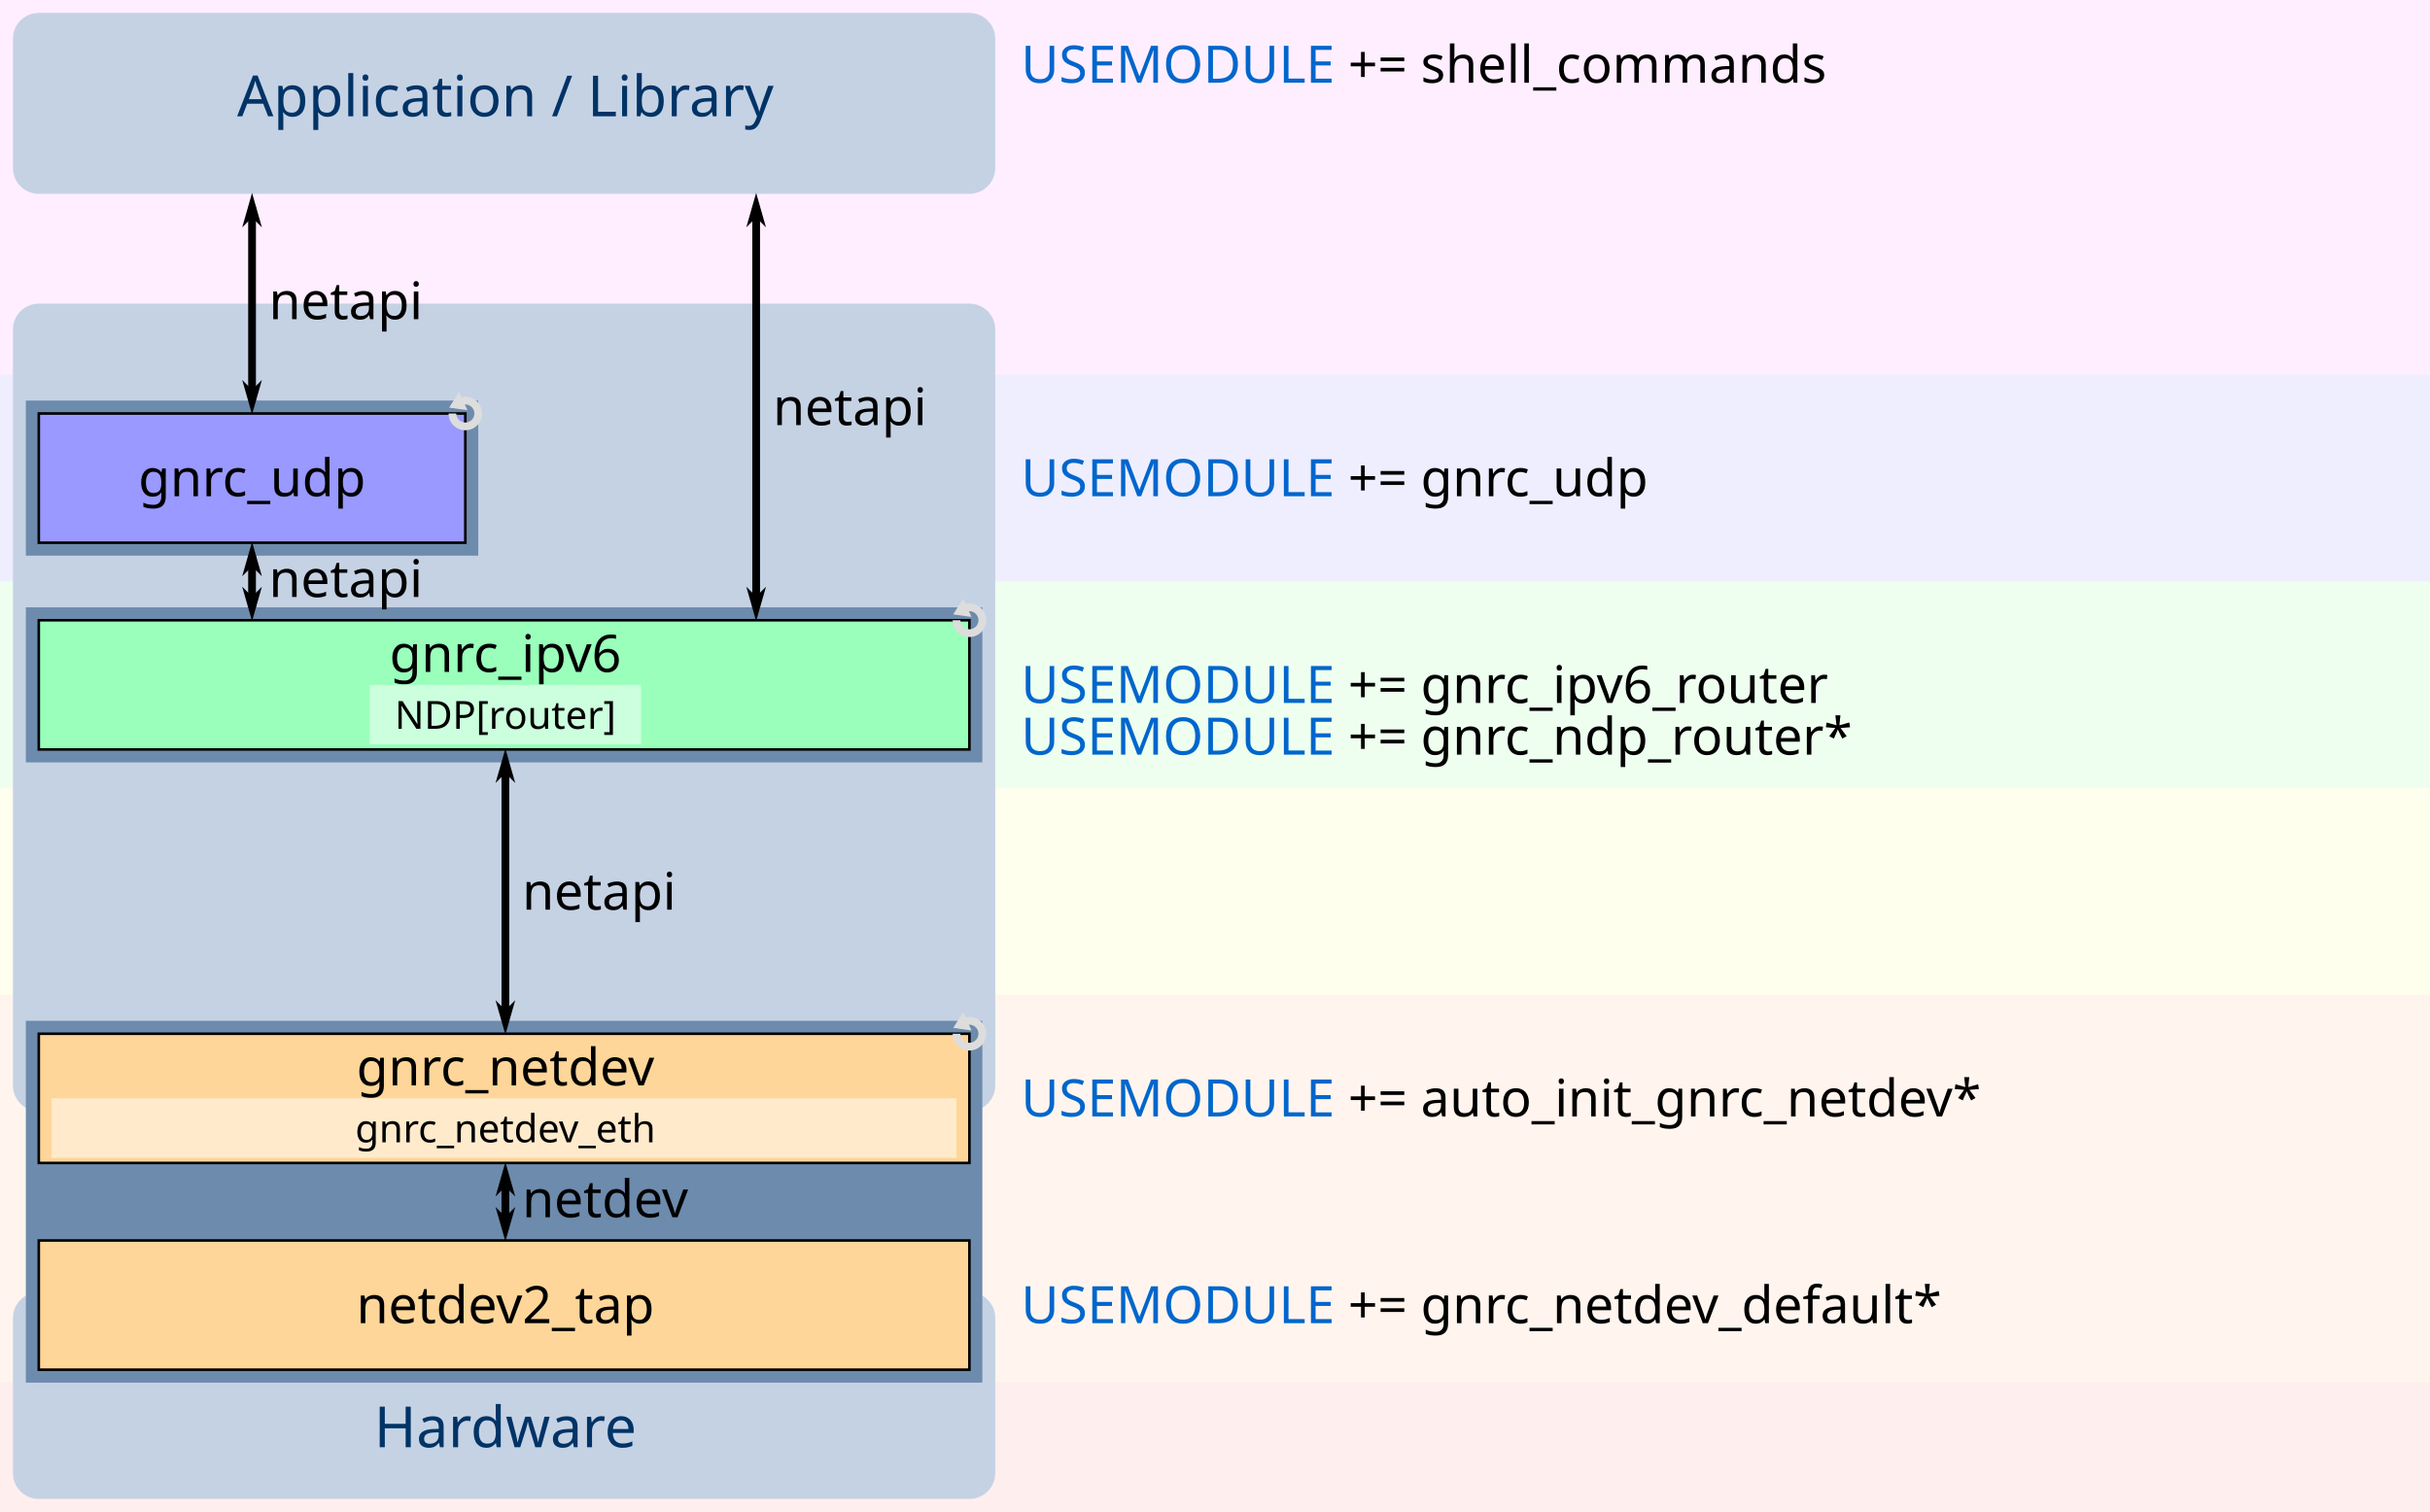
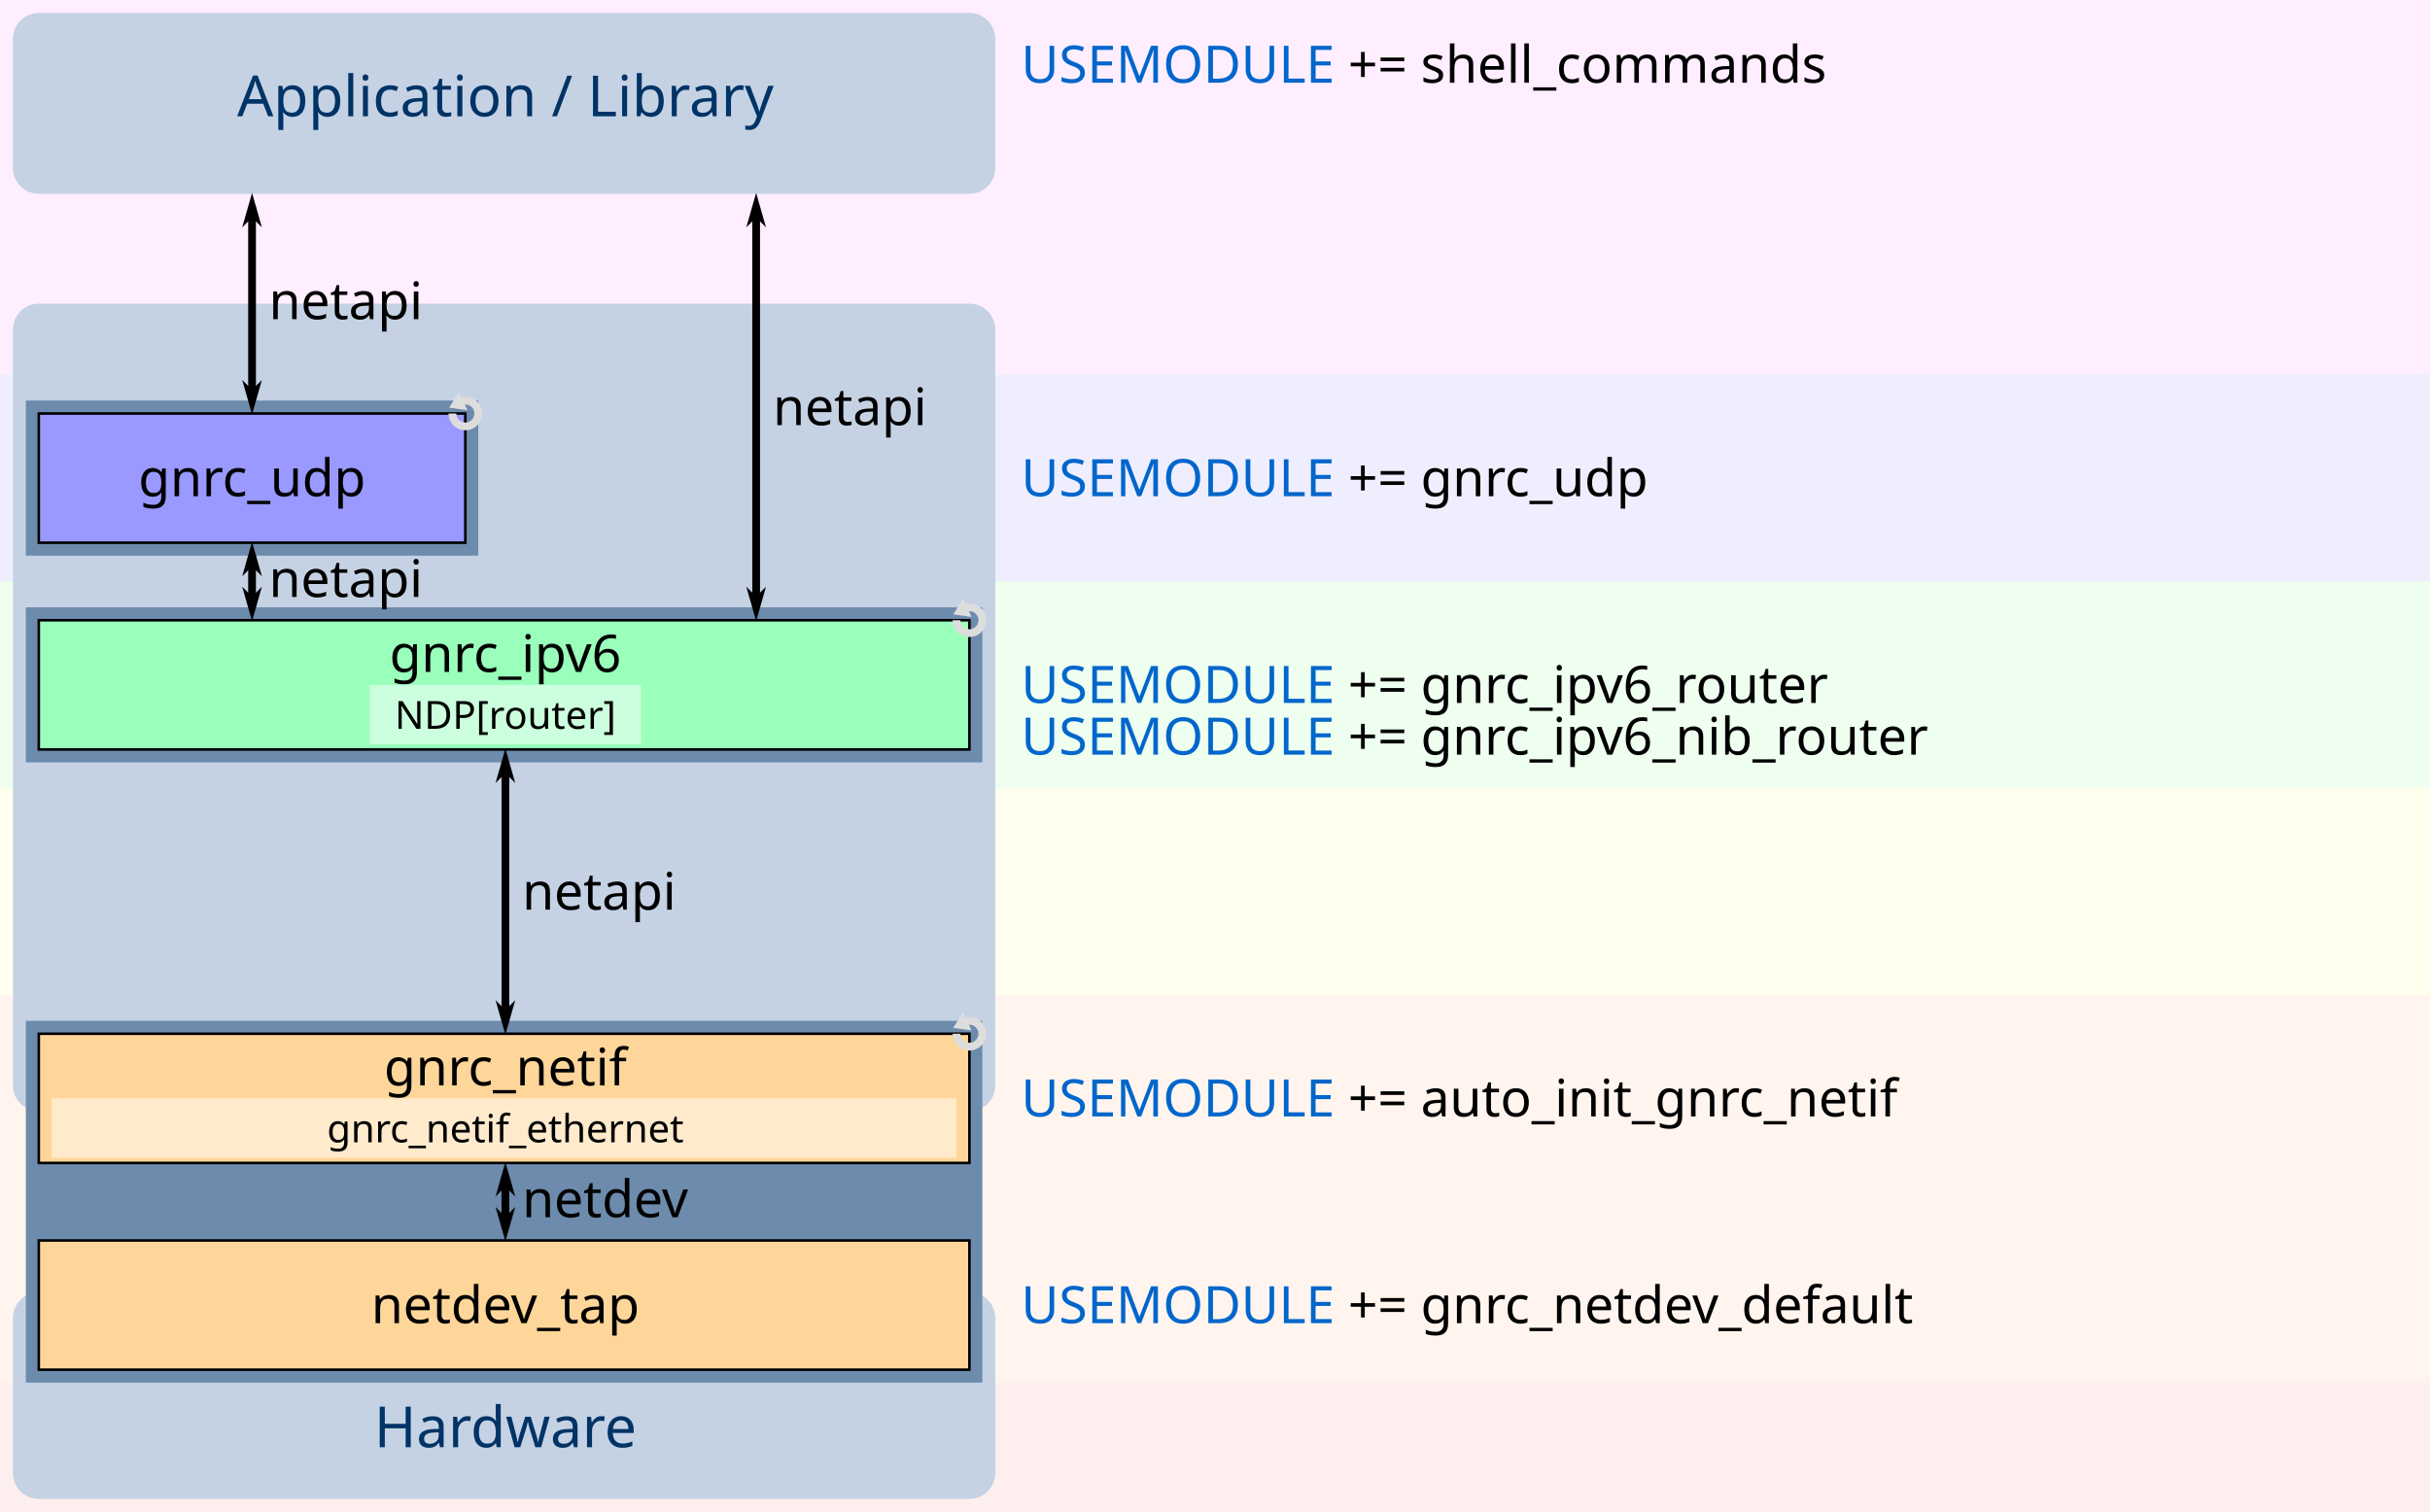
<svg xmlns="http://www.w3.org/2000/svg" version="1.1" width="110mm" height="68.457mm" viewBox="0 0 940 585">
  <defs>
    <style type="text/css">
        .modbox-text {
          line-height: 125%;
          fill: #000000;
          font-family: 'CMU Sans Serif';
          font-size: 20px;
          text-anchor: middle;
        }
        .submodbox-text {
          line-height: 125%;
          fill: #000000;
          font-family: 'CMU Sans Serif';
          font-size: 15px;
          text-anchor: middle;
        }
        .legend {
          fill: #000000;
          font-family: 'CMU Sans Serif';
          font-size: 22px;
          text-anchor: start;
          text-align: center;
        }
        .modbox {
          fill: #ffffff;
          stroke: #000000;
          stroke-miterlimit: 4;
          stroke-miterjoin: round;
          stroke-width: 1;
        }
        .submodbox {
          fill: #ffffff;
        }
        rect.thread {
          fill: #6D8BAC;
        }
        .outer-text {
          line-height: 125%;
          fill: #003366;
          font-family: 'CMU Sans Serif';
          font-size: 22px;
          text-anchor: middle;
        }
        .outer-text-netapi {
          line-height: 125%;
          fill: #000000;
          font-family: 'CMU Sans Serif';
          font-size: 20px;
          text-anchor: start;
        }
        .outer-stroke {
          fill: #C5D2E4;
          stroke: none;
        }
        #gnrc-detail-sock {
          fill: none;
          stroke: url(#outer-gradient-sock);
          stroke-linejoin: miter;
          stroke-miterlimit: 4;
          stroke-width: 3;
        }
        #gnrc-detail-netdev {
          fill: none;
          stroke: url(#outer-gradient-netdev);
          stroke-linejoin: miter;
          stroke-miterlimit: 4;
          stroke-width: 3;
        }
        .thread-marker {
          fill: none;
          stroke: #dddddd;
          marker-end: url(#thread-marker-end);
          stroke-width: 3;
        }
        .outer-stroke-dashed {
          fill: none;
          stroke: #000000;
          stroke-dasharray: 9, 9;
          stroke-linejoin: miter;
          stroke-miterlimit: 4;
          stroke-width: 3;
        }
        .outer-stroke-dotted {
          fill: none;
          stroke: #000000;
          stroke-dasharray: 1, 5;
          stroke-linejoin: miter;
          stroke-miterlimit: 4;
          stroke-width: 3;
        }
        .outer-stroke-arrow {
          fill: none;
          marker-start: url(#arrow-start);
          marker-end: url(#arrow-end);
          stroke: #000000;
          stroke-linejoin: miter;
          stroke-miterlimit: 4;
          stroke-width: 3;
        }
        .outer-arrow-head {
          fill: #000000;
          fill-rule: evenodd;
          stroke: #000000;
          stroke-width: 1pt;
        }
        .thread-marker-head {
          fill: #dddddd;
        }

        #gnrc-sock-box {
          fill: #ff99ff;
        }
        #gnrc-tcp-box,#gnrc-udp-box {
          fill: #9999ff;
        }
        #gnrc-ipv6-box {
          fill: #99ffbb;
        }
        #gnrc-ipv6 .submodbox {
          fill: #ccffdd;
        }
        #gnrc-6lo-box {
          fill: #ffff99;
        }
        .mac-box {
          fill: #ffd699;
        }
        .mac-group .submodbox {
          fill: #ffebcc;
        }
        .appl {
          fill: #ffeeff;
        }
        .tl {
          fill: #eeeeff;
        }
        .nl {
          fill: #eefff0;
        }
        .adpl {
          fill: #ffffee;
        }
        .ll {
          fill: #fff5ee;
        }
        .pl {
          fill: #ffeeee;
        }
        .codebox {
          line-height: 125%;
          fill: #000000;
          font-family: 'Source Code Pro';
          font-size: 20px;
          text-anchor: left;
        }
        .codebox .codebox-variable {
          line-height: 125%;
          fill: #0066cc;
          font-family: 'Source Code Pro';
          font-size: 20px;
          text-anchor: left;
        }
    </style>
    <linearGradient id="outer-gradient-sock" x1="0%" y1="0%" x2="0%" y2="100%">
      <stop style="stop-color: #000000; stop-opacity: 0;" offset="0" />
      <stop style="stop-color: #000000; stop-opacity: 0;" offset="0.1" />
      <stop style="stop-color: #000000; stop-opacity: 1;" offset="0.9" />
      <stop style="stop-color: #000000; stop-opacity: 1;" offset="1" />
    </linearGradient>
    <linearGradient id="outer-gradient-netdev" x1="0%" y1="0%" x2="0%" y2="100%">
      <stop style="stop-color: #000000; stop-opacity: 1;" offset="0" />
      <stop style="stop-color: #000000; stop-opacity: 1;" offset="0.1" />
      <stop style="stop-color: #000000; stop-opacity: 0;" offset="0.9" />
      <stop style="stop-color: #000000; stop-opacity: 0;" offset="1" />
    </linearGradient>
    <marker style="overflow: visible" id="arrow-start" orient="auto">
      <path class="outer-arrow-head" d="M 0,0 5,-5 -12.5,0 5,5 0,0 z" transform="matrix(0.2,0,0,0.2,1.2,0)" />
    </marker>
    <marker style="overflow: visible" id="arrow-end" orient="auto">
      <path class="outer-arrow-head" d="M 0,0 5,-5 -12.5,0 5,5 0,0 z" transform="matrix(-0.2,0,0,-0.2,-1.2,0)" />
    </marker>
    <marker style="overflow: visible" id="thread-marker-end" orient="auto">
      <path class="thread-marker-head" d="M 1,0 -1,1.3 -1,-1.3 z" transform="rotate(20)" />
    </marker>
  </defs>
  <rect class="appl" x="0" y="0" width="1500" height="145" />
  <rect class="tl" x="0" y="145" width="1500" height="80" />
  <rect class="nl" x="0" y="225" width="1500" height="80" />
  <rect class="adpl" x="0" y="305" width="1500" height="80" />
  <rect class="ll" x="0" y="385" width="1500" height="150" />
  <rect class="pl" x="0" y="535" width="1500" height="80" />
  <g id="gnrc-detail" transform="translate(5,0)">
    <g id="application-border">
      <rect id="application-border-box" class="outer-stroke" x="0" y="5" width="380" height="70" rx="10" ry="10" />
      <text id="application-border-label" class="outer-text" x="190.5" y="45">
        <tspan>Application / Library</tspan>
      </text>
    </g>
    <g id="gnrc-detail-gnrc" transform="translate(0,80)">
      <rect id="sys-net-border" class="outer-stroke" x="0" y="37.5" width="380" height="312.5" rx="10" ry="10" />
      <rect id="hardware-border-box" class="outer-stroke" x="0" y="420" width="380" height="80" rx="10" ry="10" />
      <rect id="hardware-ipv6-thread-box" class="thread" x="5" y="315" width="370" height="140" />
      <rect id="gnrc-udp-thread" class="thread" x="5" y="75" width="175" height="60" />
      <rect id="gnrc-ipv6-thread" class="thread" x="5" y="155" width="370" height="60" />
      <g id="netapi-sock-udp">
        <path id="netapi-sock-udp-arrow" d="m 92.5,0 0,75" class="outer-stroke-arrow" />
        <text id="netapi-sock-udp-label" class="outer-text-netapi" x="99" y="43.5">
          <tspan>netapi</tspan>
        </text>
      </g>
      <g id="netapi-sock-ipv6">
        <path id="netapi-sock-ipv6-arrow" d="m 287.5,0 0,155" class="outer-stroke-arrow" />
        <text id="netapi-sock-ipv6-label" class="outer-text-netapi" x="294" y="84.5">
          <tspan>netapi</tspan>
        </text>
      </g>
      <g id="gnrc-udp" class="thread">
        <rect id="gnrc-udp-box" class="modbox" x="10" y="80" width="165" height="50" />
        <text id="gnrc-udp-label" class="modbox-text" x="92.5" y="112">
          <tspan>gnrc_udp</tspan>
        </text>
        <path class="thread-marker" d="M 170 80 a 5 5 0 1 0 1.464 -3.536" />
      </g>
      <g id="netapi-udp-ipv6">
        <path id="netapi-udp-ipv6-arrow" d="m 92.5,135 0,20" class="outer-stroke-arrow" />
        <text id="netapi-udp-ipv6-label" class="outer-text-netapi" x="99" y="151">
          <tspan>netapi</tspan>
        </text>
      </g>
      <g id="gnrc-ipv6" class="thread">
        <rect id="gnrc-ipv6-box" class="modbox" x="10" y="160" width="360" height="50">
        </rect>
        <text id="gnrc-ipv6-label" class="modbox-text" x="190.5" y="180">
          <tspan>gnrc_ipv6</tspan>
        </text>
        <rect class="submodbox" x="138" y="185" width="105" height="23" />
        <text id="gnrc-ndp-router-label" class="submodbox-text" x="190.5" y="202">
          <tspan>NDP[router]</tspan>
        </text>
        <path class="thread-marker" d="M 365 160 a 5 5 0 1 0 1.464 -3.536" />
      </g>
      <g id="hardware-border">
        <text id="hardware-border-label" class="outer-text" x="190.5" y="480">
          <tspan>Hardware</tspan>
        </text>
      </g>
-       <g id="netapi-ipv6-netdev">
-         <path id="netapi-ipv6-netdev-arrow" d="m 190.5,215 0,100" class="outer-stroke-arrow" />
-         <text id="netapi-ipv6-netdev-label" class="outer-text-netapi" x="197" y="272">
+       <g id="netapi-ipv6-netif">
+         <path id="netapi-ipv6-netif-arrow" d="m 190.5,215 0,100" class="outer-stroke-arrow" />
+         <text id="netapi-ipv6-netif-label" class="outer-text-netapi" x="197" y="272">
          <tspan>netapi</tspan>
        </text>
      </g>
      <g id="gnrc-netdev-ipv6" class="mac-group">
        <rect id="netdev-ipv6-mac-box" class="modbox mac-box" x="10" y="320" width="360" height="50" />
        <text id="netdev-ipv6-mac-label" class="modbox-text" x="190.5" y="340">
-           <tspan>gnrc_netdev</tspan>
+           <tspan>gnrc_netif</tspan>
        </text>
        <rect class="submodbox" x="15" y="345" width="350" height="23" />
        <text id="gnrc-netdev-eth-label" class="submodbox-text" x="190.5" y="362">
-           <tspan>gnrc_netdev_eth</tspan>
+           <tspan>gnrc_netif_ethernet</tspan>
        </text>
        <path class="thread-marker" d="M 365 320 a 5 5 0 1 0 1.464 -3.536" />
        <path id="netdev-ipv6-arrow" d="m 190.5,375 0,20" class="outer-stroke-arrow" />
        <text id="netdev-ipv6-label" class="outer-text-netapi" x="197" y="391">
          <tspan>netdev</tspan>
        </text>
        <rect id="netdev-ipv6-drive-box" class="modbox mac-box" x="10" y="400" width="360" height="50" />
        <text id="netdev-ipv6-driver-label" class="modbox-text" x="190.5" y="432">
-           <tspan>netdev2_tap</tspan>
+           <tspan>netdev_tap</tspan>
        </text>
      </g>
    </g>
    <g class="codebox">
      <text x="390" y="32" id="make-gnrc_udp">
        <tspan class="codebox-variable">USEMODULE</tspan> += shell_commands</text>
      <text x="390" y="192" id="make-gnrc_udp">
        <tspan class="codebox-variable">USEMODULE</tspan> += gnrc_udp</text>
      <text x="390" y="272" id="make-gnrc_ipv6">
        <tspan class="codebox-variable">USEMODULE</tspan> += gnrc_ipv6_router</text>
-       <text x="390" y="292" id="make-gnrc_sixlowpan_nd_router">
-         <tspan class="codebox-variable">USEMODULE</tspan> += gnrc_ndp_router*</text>
-       <text x="390" y="432" id="make-auto_init_gnrc_netdev">
-         <tspan class="codebox-variable">USEMODULE</tspan> += auto_init_gnrc_netdev*</text>
-       <text x="390" y="512" id="make-auto_init_gnrc_netdev">
-         <tspan class="codebox-variable">USEMODULE</tspan> += gnrc_netdev_default*</text>
+       <text x="390" y="292" id="make-gnrc_ipv6_nib_router">
+         <tspan class="codebox-variable">USEMODULE</tspan> += gnrc_ipv6_nib_router</text>
+       <text x="390" y="432" id="make-auto_init_gnrc_netif">
+         <tspan class="codebox-variable">USEMODULE</tspan> += auto_init_gnrc_netif</text>
+       <text x="390" y="512" id="make-gnrc_netdev_default">
+         <tspan class="codebox-variable">USEMODULE</tspan> += gnrc_netdev_default</text>
    </g>
  </g>
</svg>
